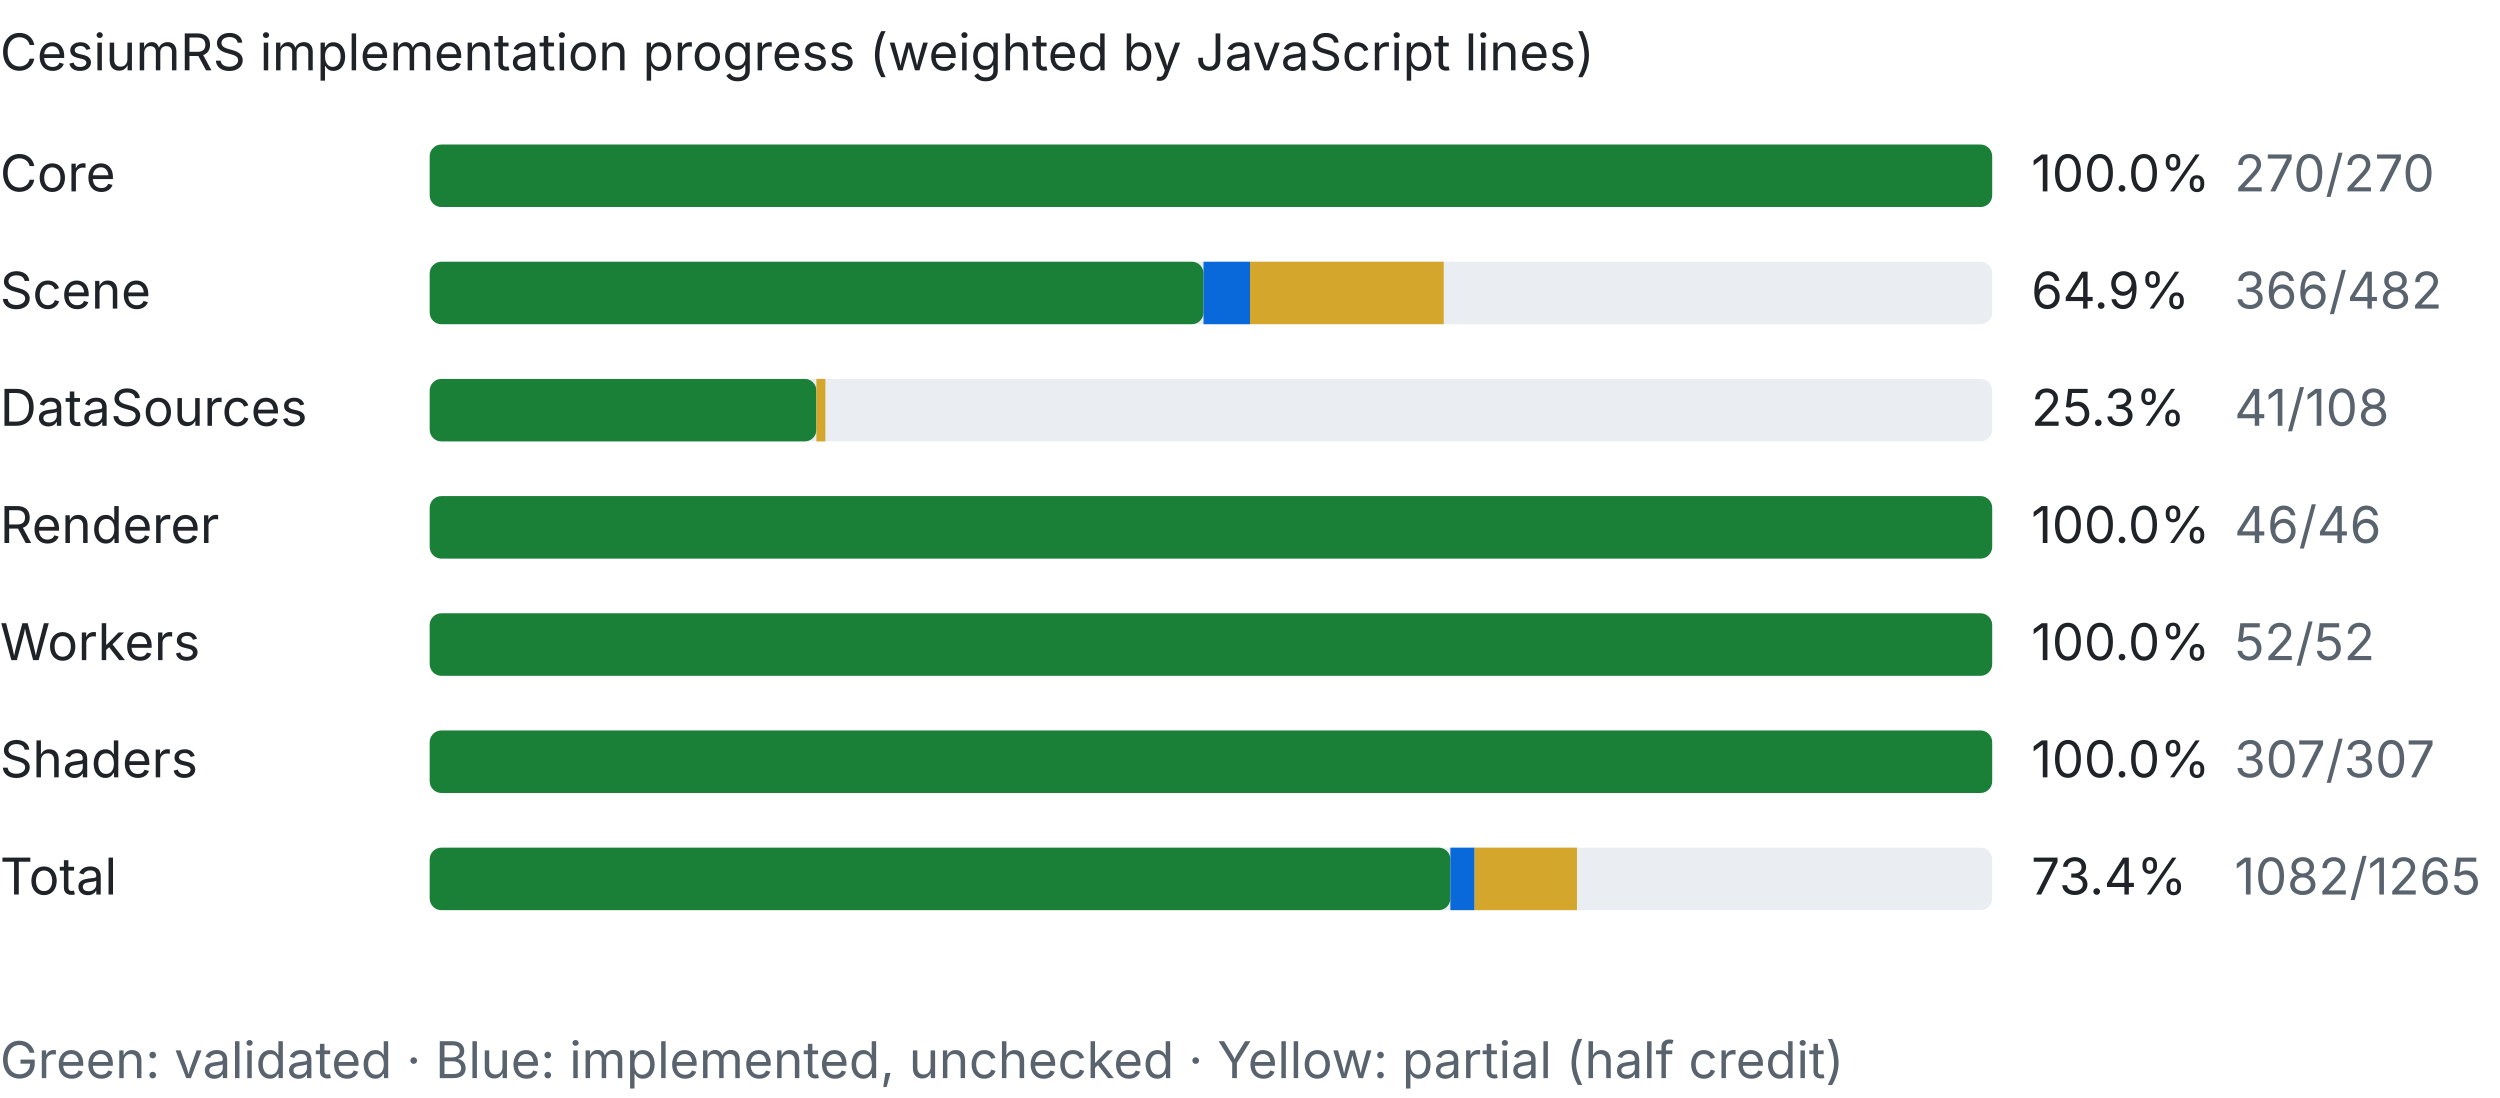
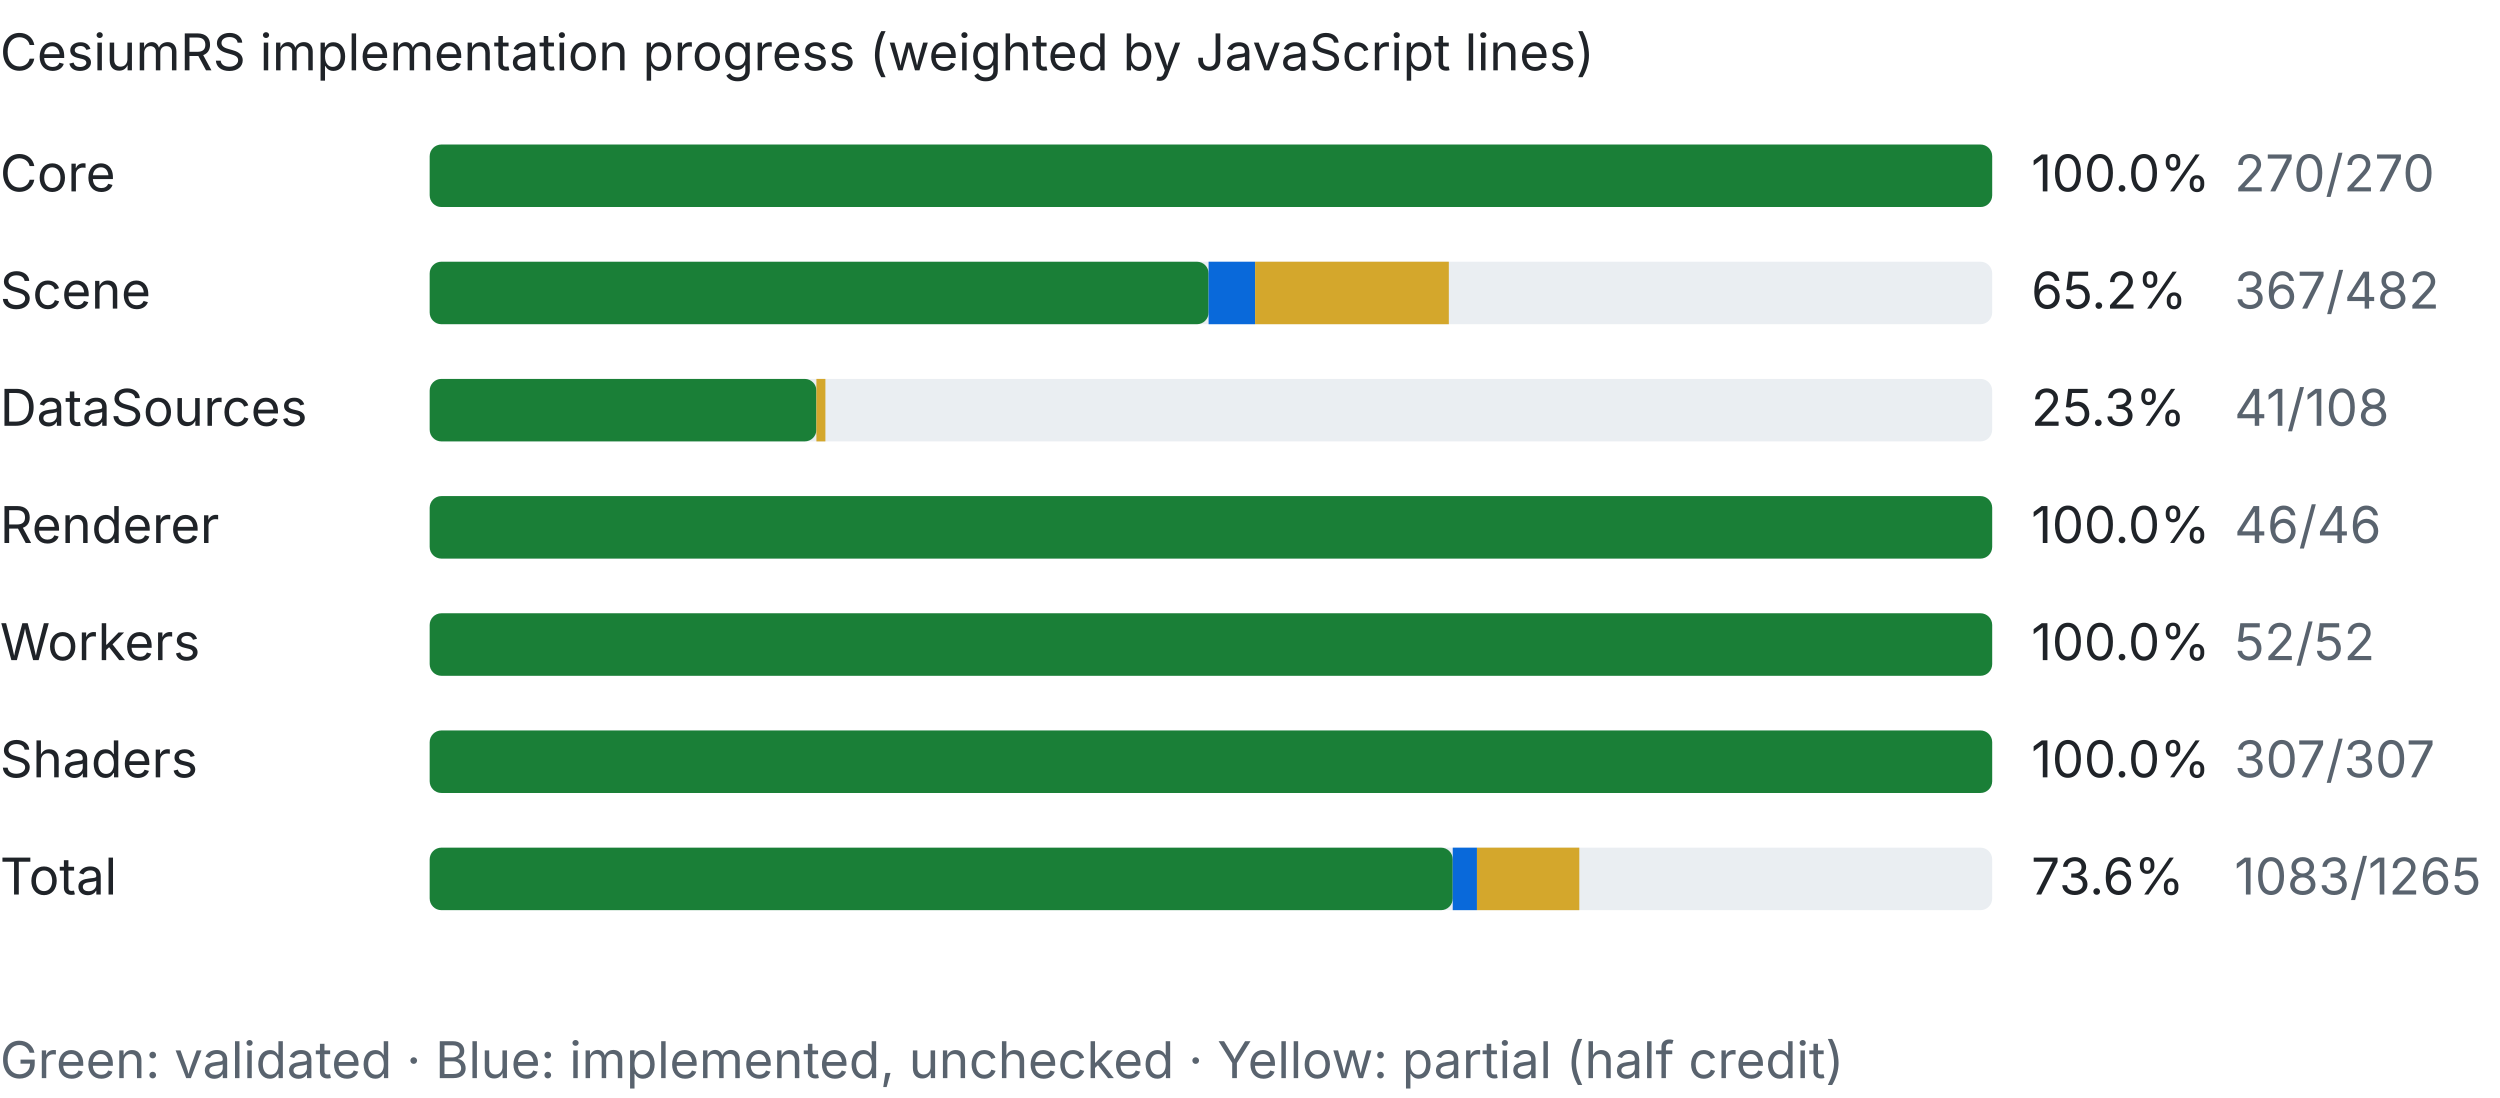
<svg xmlns="http://www.w3.org/2000/svg" width="640" height="281" viewBox="0 0 640 281">
  <style>text{font:13px system-ui,-apple-system,Segoe UI,sans-serif;fill:#1f2328}.dim{fill:#59636e}.bg{fill:#eaeef2}.done{fill:#1a7f37}.part{fill:#d4a72c}.unchecked{fill:#0969da}@media (prefers-color-scheme:dark){text{fill:#e6edf3}.dim{fill:#9198a1}.bg{fill:#30363d}.done{fill:#3fb950}}</style>
  <text x="0" y="18" font-weight="600">CesiumRS implementation progress (weighted by JavaScript lines)</text>
  <text x="0" y="49">Core</text>
  <rect class="bg" x="110" y="37" width="400" height="16" rx="3" />
  <rect class="done" x="110" y="37" width="400.0" height="16" rx="3" />
  <text x="520" y="49">100.0%</text>
  <text class="dim" x="572" y="49">270/270</text>
  <text x="0" y="79">Scene</text>
  <rect class="bg" x="110" y="67" width="400" height="16" rx="3" />
-   <rect class="done" x="110" y="67" width="198.1" height="16" rx="3" />
-   <rect class="unchecked" x="308.1" y="67" width="11.9" height="16" />
-   <rect class="part" x="320.0" y="67" width="49.6" height="16" />
-   <text x="520" y="79">64.9%</text>
-   <text class="dim" x="572" y="79">366/482</text>
+   <rect class="done" x="110" y="67" width="199.4" height="16" rx="3" />
+   <rect class="unchecked" x="309.4" y="67" width="11.9" height="16" />
+   <rect class="part" x="321.3" y="67" width="49.6" height="16" />
+   <text x="520" y="79">65.2%</text>
+   <text class="dim" x="572" y="79">367/482</text>
  <text x="0" y="109">DataSources</text>
  <rect class="bg" x="110" y="97" width="400" height="16" rx="3" />
  <rect class="done" x="110" y="97" width="99.0" height="16" rx="3" />
  <rect class="part" x="209.0" y="97" width="2.3" height="16" />
  <text x="520" y="109">25.3%</text>
  <text class="dim" x="572" y="109">41/108</text>
  <text x="0" y="139">Renderer</text>
  <rect class="bg" x="110" y="127" width="400" height="16" rx="3" />
  <rect class="done" x="110" y="127" width="400.0" height="16" rx="3" />
  <text x="520" y="139">100.0%</text>
  <text class="dim" x="572" y="139">46/46</text>
  <text x="0" y="169">Workers</text>
  <rect class="bg" x="110" y="157" width="400" height="16" rx="3" />
  <rect class="done" x="110" y="157" width="400.0" height="16" rx="3" />
  <text x="520" y="169">100.0%</text>
  <text class="dim" x="572" y="169">52/52</text>
  <text x="0" y="199">Shaders</text>
  <rect class="bg" x="110" y="187" width="400" height="16" rx="3" />
  <rect class="done" x="110" y="187" width="400.0" height="16" rx="3" />
  <text x="520" y="199">100.0%</text>
  <text class="dim" x="572" y="199">307/307</text>
  <text x="0" y="229" font-weight="600">Total</text>
  <rect class="bg" x="110" y="217" width="400" height="16" rx="3" />
-   <rect class="done" x="110" y="217" width="261.3" height="16" rx="3" />
-   <rect class="unchecked" x="371.3" y="217" width="6.2" height="16" />
-   <rect class="part" x="377.5" y="217" width="26.2" height="16" />
-   <text x="520" y="229" font-weight="600">73.4%</text>
-   <text class="dim" x="572" y="229">1082/1265</text>
+   <rect class="done" x="110" y="217" width="261.9" height="16" rx="3" />
+   <rect class="unchecked" x="371.9" y="217" width="6.2" height="16" />
+   <rect class="part" x="378.1" y="217" width="26.2" height="16" />
+   <text x="520" y="229" font-weight="600">73.6%</text>
+   <text class="dim" x="572" y="229">1083/1265</text>
  <text class="dim" x="0" y="276">Green: validated · Blue: implemented, unchecked · Yellow: partial (half credit)</text>
</svg>
